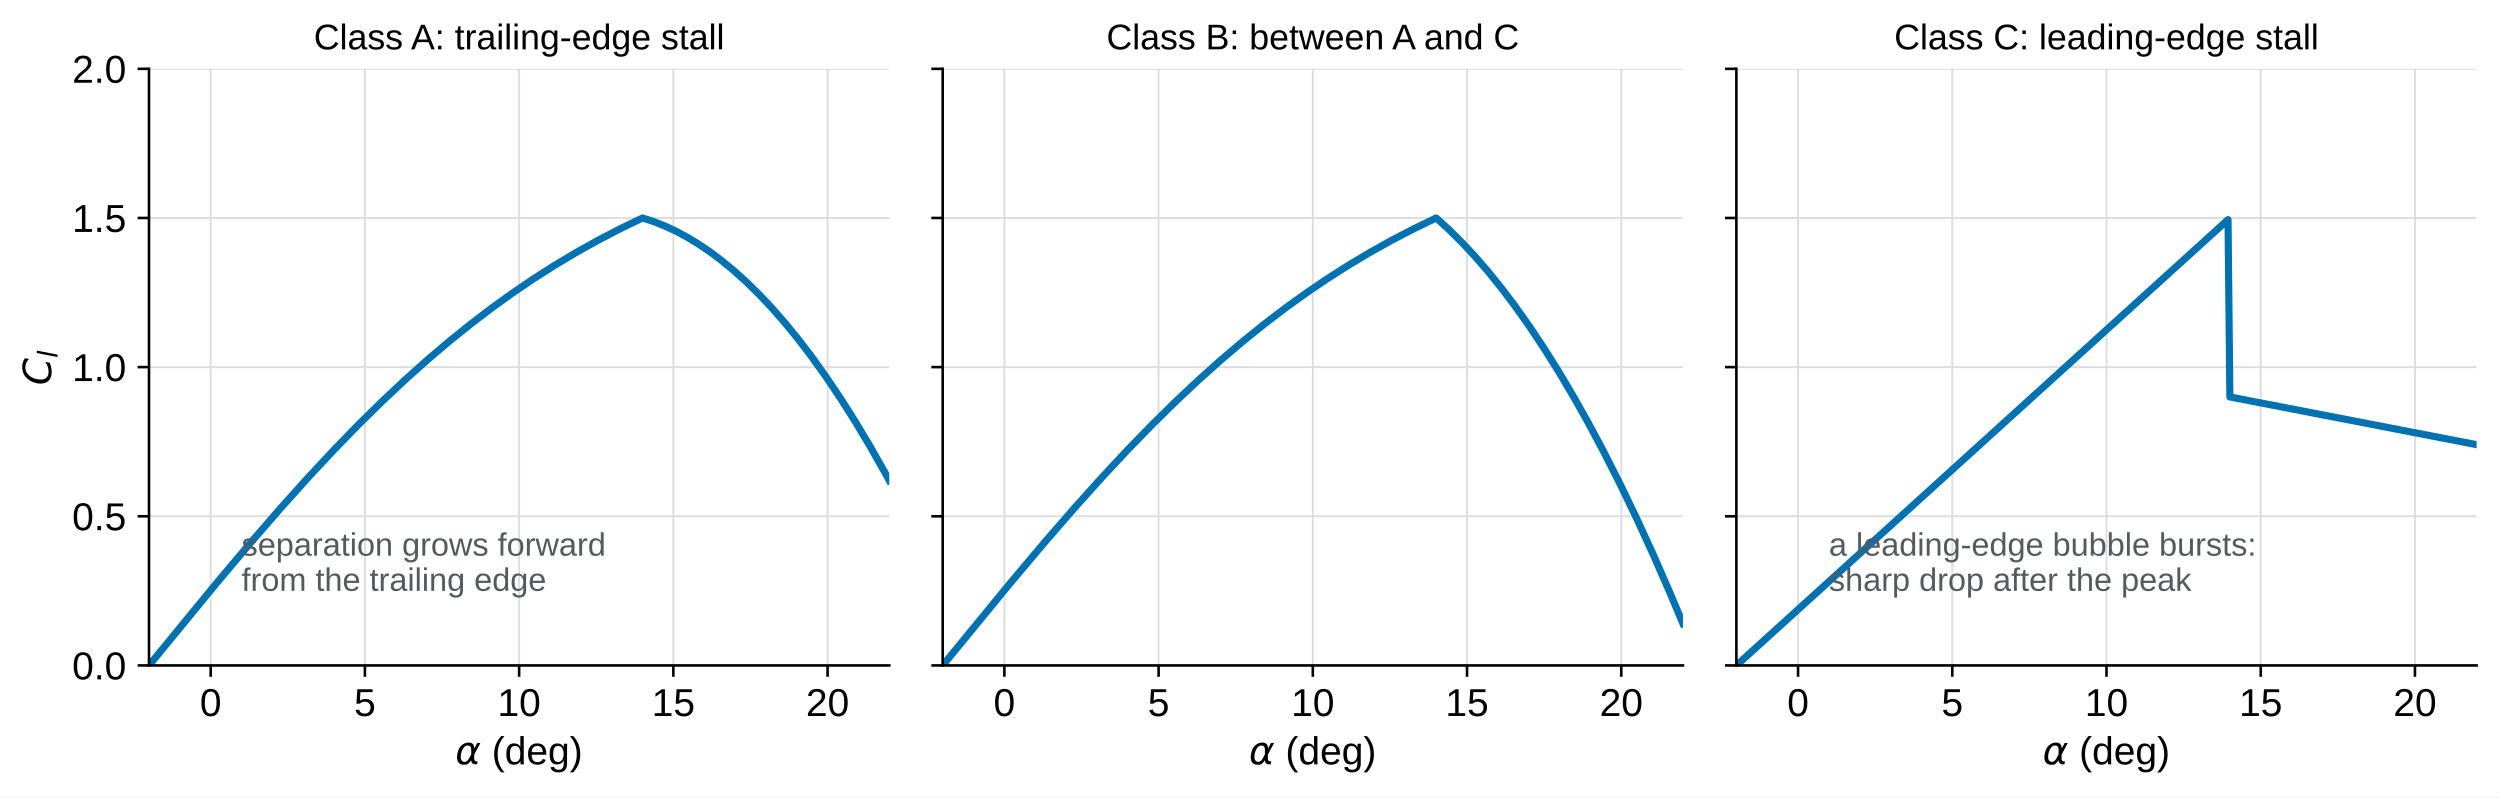
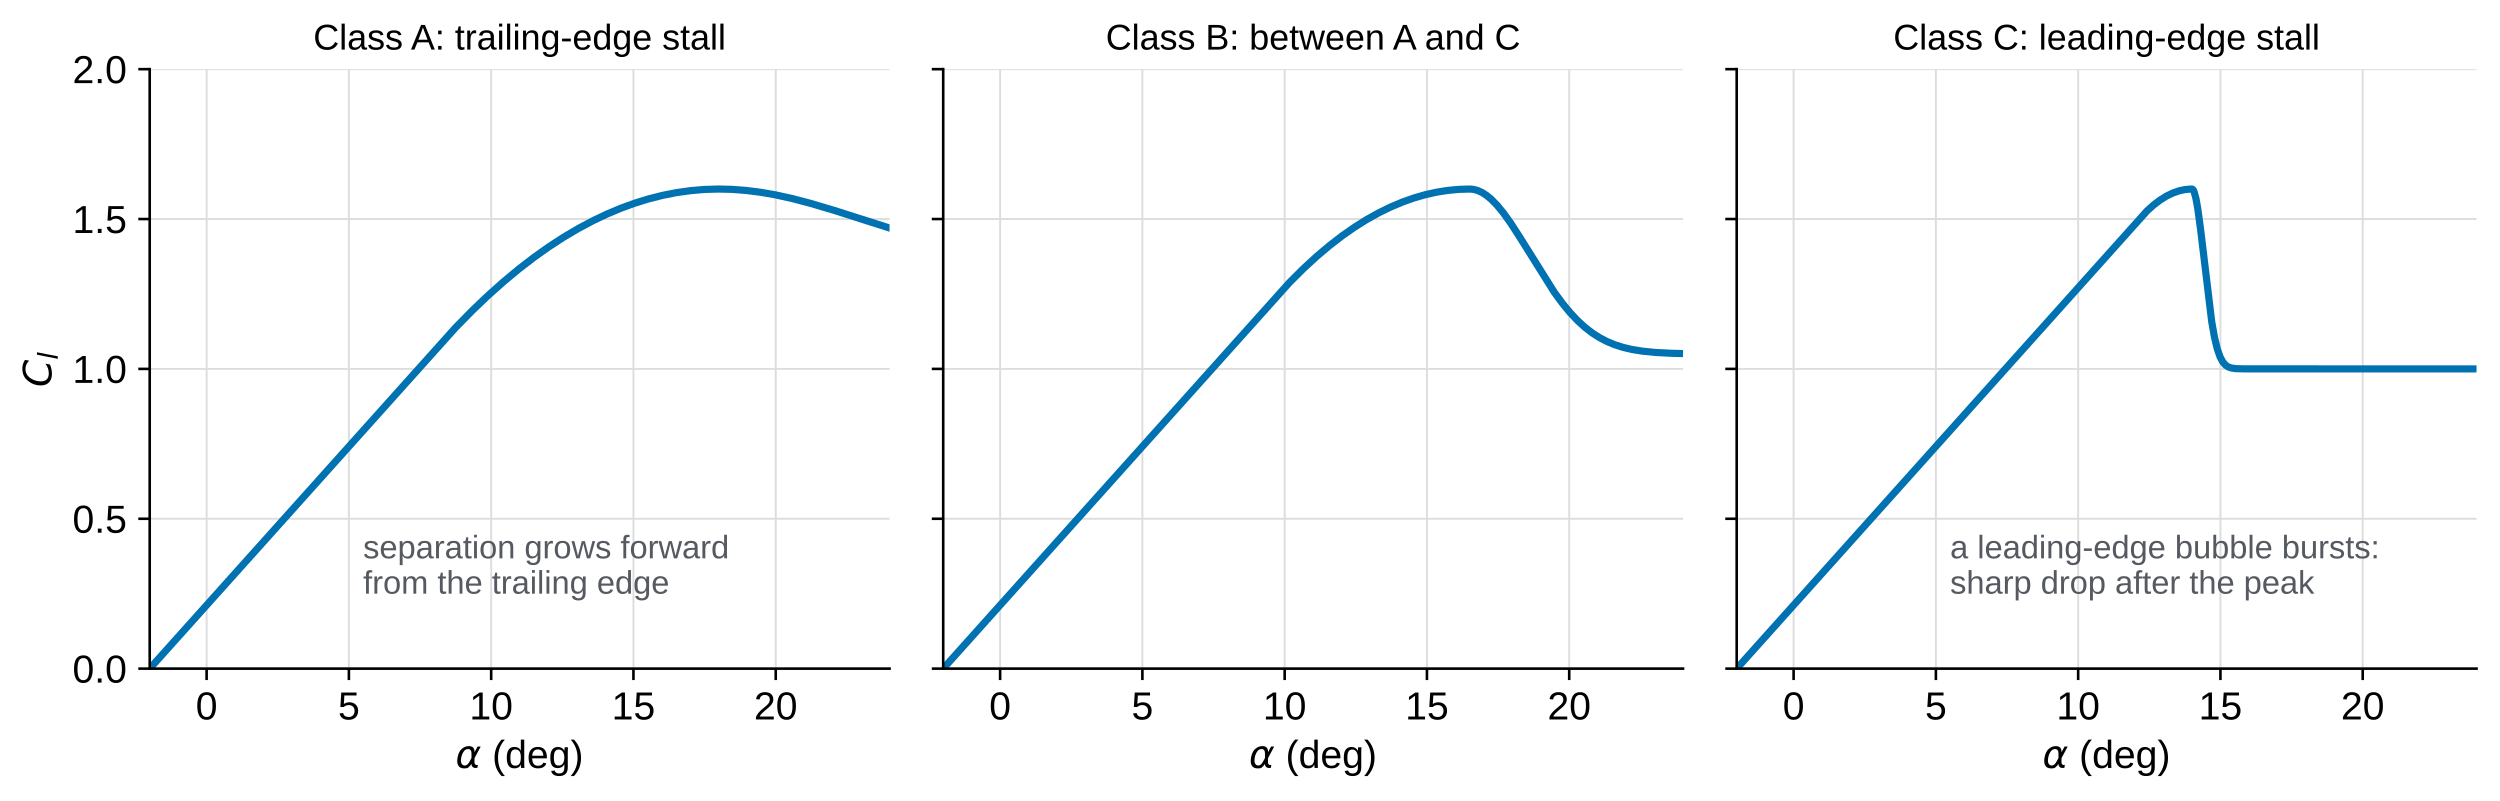
- <svg xmlns="http://www.w3.org/2000/svg" xmlns:xlink="http://www.w3.org/1999/xlink" width="770.49pt" height="245.662pt" viewBox="0 0 770.49 245.662" version="1.1">
+ <svg xmlns="http://www.w3.org/2000/svg" xmlns:xlink="http://www.w3.org/1999/xlink" width="766.824pt" height="245.662pt" viewBox="0 0 766.824 245.662" version="1.1">
  <defs>
    <style type="text/css">*{stroke-linejoin: round; stroke-linecap: butt}</style>
  </defs>
  <g id="figure_1">
    <g id="patch_1">
-       <path d="M 0 245.662  L 770.49 245.662  L 770.49 0  L 0 0  z " style="fill: #ffffff" />
+       <path d="M 0 245.662  L 766.824 245.662  L 766.824 0  L 0 0  z " style="fill: #ffffff" />
    </g>
    <g id="axes_1">
      <g id="patch_2">
-         <path d="M 45.92 205.088  L 274.07 205.088  L 274.07 21.208  L 45.92 21.208  z " style="fill: #ffffff" />
+         <path d="M 45.92 205.088  L 272.848 205.088  L 272.848 21.208  L 45.92 21.208  z " style="fill: #ffffff" />
      </g>
      <g id="matplotlib.axis_1">
        <g id="xtick_1">
          <g id="line2d_1">
-             <path d="M 64.933 205.088  L 64.933 21.208  " clip-path="url(#p404b3e44e8)" style="fill: none; stroke: #dddddd; stroke-width: 0.6; stroke-linecap: square" />
+             <path d="M 63.376 205.088  L 63.376 21.208  " clip-path="url(#pc394b06956)" style="fill: none; stroke: #dddddd; stroke-width: 0.6; stroke-linecap: square" />
          </g>
          <g id="line2d_2">
            <defs>
-               <path id="m8077ea594a" d="M 0 0  L 0 3.5  " style="stroke: #000000; stroke-width: 0.8" />
+               <path id="m1450e12bba" d="M 0 0  L 0 3.5  " style="stroke: #000000; stroke-width: 0.8" />
            </defs>
            <g>
-               <use xlink:href="#m8077ea594a" x="64.933" y="205.088" style="stroke: #000000; stroke-width: 0.8" />
+               <use xlink:href="#m1450e12bba" x="63.376" y="205.088" style="stroke: #000000; stroke-width: 0.8" />
            </g>
          </g>
          <g id="text_1">
-             <text style="font-size: 12px; font-family: 'Arial', 'Helvetica', 'DejaVu Sans', sans-serif; text-anchor: middle" x="64.933" y="220.677" transform="rotate(-0 64.9325 220.677)">0</text>
+             <text style="font-size: 12px; font-family: 'Arial', 'Helvetica', 'DejaVu Sans', sans-serif; text-anchor: middle" x="63.376" y="220.677" transform="rotate(-0 63.37599 220.677)">0</text>
          </g>
        </g>
        <g id="xtick_2">
          <g id="line2d_3">
-             <path d="M 112.464 205.088  L 112.464 21.208  " clip-path="url(#p404b3e44e8)" style="fill: none; stroke: #dddddd; stroke-width: 0.6; stroke-linecap: square" />
+             <path d="M 107.016 205.088  L 107.016 21.208  " clip-path="url(#pc394b06956)" style="fill: none; stroke: #dddddd; stroke-width: 0.6; stroke-linecap: square" />
          </g>
          <g id="line2d_4">
            <g>
-               <use xlink:href="#m8077ea594a" x="112.464" y="205.088" style="stroke: #000000; stroke-width: 0.8" />
+               <use xlink:href="#m1450e12bba" x="107.016" y="205.088" style="stroke: #000000; stroke-width: 0.8" />
            </g>
          </g>
          <g id="text_2">
-             <text style="font-size: 12px; font-family: 'Arial', 'Helvetica', 'DejaVu Sans', sans-serif; text-anchor: middle" x="112.464" y="220.677" transform="rotate(-0 112.4638 220.677)">5</text>
+             <text style="font-size: 12px; font-family: 'Arial', 'Helvetica', 'DejaVu Sans', sans-serif; text-anchor: middle" x="107.016" y="220.677" transform="rotate(-0 107.016 220.677)">5</text>
          </g>
        </g>
        <g id="xtick_3">
          <g id="line2d_5">
-             <path d="M 159.995 205.088  L 159.995 21.208  " clip-path="url(#p404b3e44e8)" style="fill: none; stroke: #dddddd; stroke-width: 0.6; stroke-linecap: square" />
+             <path d="M 150.656 205.088  L 150.656 21.208  " clip-path="url(#pc394b06956)" style="fill: none; stroke: #dddddd; stroke-width: 0.6; stroke-linecap: square" />
          </g>
          <g id="line2d_6">
            <g>
-               <use xlink:href="#m8077ea594a" x="159.995" y="205.088" style="stroke: #000000; stroke-width: 0.8" />
+               <use xlink:href="#m1450e12bba" x="150.656" y="205.088" style="stroke: #000000; stroke-width: 0.8" />
            </g>
          </g>
          <g id="text_3">
-             <text style="font-size: 12px; font-family: 'Arial', 'Helvetica', 'DejaVu Sans', sans-serif; text-anchor: middle" x="159.995" y="220.677" transform="rotate(-0 159.995 220.677)">10</text>
+             <text style="font-size: 12px; font-family: 'Arial', 'Helvetica', 'DejaVu Sans', sans-serif; text-anchor: middle" x="150.656" y="220.677" transform="rotate(-0 150.6559 220.677)">10</text>
          </g>
        </g>
        <g id="xtick_4">
          <g id="line2d_7">
-             <path d="M 207.526 205.088  L 207.526 21.208  " clip-path="url(#p404b3e44e8)" style="fill: none; stroke: #dddddd; stroke-width: 0.6; stroke-linecap: square" />
+             <path d="M 194.296 205.088  L 194.296 21.208  " clip-path="url(#pc394b06956)" style="fill: none; stroke: #dddddd; stroke-width: 0.6; stroke-linecap: square" />
          </g>
          <g id="line2d_8">
            <g>
-               <use xlink:href="#m8077ea594a" x="207.526" y="205.088" style="stroke: #000000; stroke-width: 0.8" />
+               <use xlink:href="#m1450e12bba" x="194.296" y="205.088" style="stroke: #000000; stroke-width: 0.8" />
            </g>
          </g>
          <g id="text_4">
-             <text style="font-size: 12px; font-family: 'Arial', 'Helvetica', 'DejaVu Sans', sans-serif; text-anchor: middle" x="207.526" y="220.677" transform="rotate(-0 207.5263 220.677)">15</text>
+             <text style="font-size: 12px; font-family: 'Arial', 'Helvetica', 'DejaVu Sans', sans-serif; text-anchor: middle" x="194.296" y="220.677" transform="rotate(-0 194.2959 220.677)">15</text>
          </g>
        </g>
        <g id="xtick_5">
          <g id="line2d_9">
-             <path d="M 255.058 205.088  L 255.058 21.208  " clip-path="url(#p404b3e44e8)" style="fill: none; stroke: #dddddd; stroke-width: 0.6; stroke-linecap: square" />
+             <path d="M 237.936 205.088  L 237.936 21.208  " clip-path="url(#pc394b06956)" style="fill: none; stroke: #dddddd; stroke-width: 0.6; stroke-linecap: square" />
          </g>
          <g id="line2d_10">
            <g>
-               <use xlink:href="#m8077ea594a" x="255.058" y="205.088" style="stroke: #000000; stroke-width: 0.8" />
+               <use xlink:href="#m1450e12bba" x="237.936" y="205.088" style="stroke: #000000; stroke-width: 0.8" />
            </g>
          </g>
          <g id="text_5">
-             <text style="font-size: 12px; font-family: 'Arial', 'Helvetica', 'DejaVu Sans', sans-serif; text-anchor: middle" x="255.058" y="220.677" transform="rotate(-0 255.0575 220.677)">20</text>
+             <text style="font-size: 12px; font-family: 'Arial', 'Helvetica', 'DejaVu Sans', sans-serif; text-anchor: middle" x="237.936" y="220.677" transform="rotate(-0 237.9359 220.677)">20</text>
          </g>
        </g>
        <g id="text_6">
-           <g transform="translate(140.315 235.822)">
+           <g transform="translate(139.7039 235.822)">
            <text>
              <tspan x="0" y="-0.266" style="font-style: oblique; font-size: 12px; font-family: 'DejaVu Sans'">α</tspan>
              <tspan x="7.91" y="-0.266" style="font-size: 12px; font-family: 'Arial'"> </tspan>
              <tspan x="11.244" y="-0.266" style="font-size: 12px; font-family: 'Arial'">(</tspan>
              <tspan x="15.24" y="-0.266" style="font-size: 12px; font-family: 'Arial'">d</tspan>
              <tspan x="21.914" y="-0.266" style="font-size: 12px; font-family: 'Arial'">e</tspan>
              <tspan x="28.588" y="-0.266" style="font-size: 12px; font-family: 'Arial'">g</tspan>
              <tspan x="35.262" y="-0.266" style="font-size: 12px; font-family: 'Arial'">)</tspan>
            </text>
          </g>
        </g>
      </g>
      <g id="matplotlib.axis_2">
        <g id="ytick_1">
          <g id="line2d_11">
-             <path d="M 45.92 205.088  L 274.07 205.088  " clip-path="url(#p404b3e44e8)" style="fill: none; stroke: #dddddd; stroke-width: 0.6; stroke-linecap: square" />
+             <path d="M 45.92 205.088  L 272.848 205.088  " clip-path="url(#pc394b06956)" style="fill: none; stroke: #dddddd; stroke-width: 0.6; stroke-linecap: square" />
          </g>
          <g id="line2d_12">
            <defs>
-               <path id="m638748f6ca" d="M 0 0  L -3.5 0  " style="stroke: #000000; stroke-width: 0.8" />
+               <path id="m238a0f662d" d="M 0 0  L -3.5 0  " style="stroke: #000000; stroke-width: 0.8" />
            </defs>
            <g>
-               <use xlink:href="#m638748f6ca" x="45.92" y="205.088" style="stroke: #000000; stroke-width: 0.8" />
+               <use xlink:href="#m238a0f662d" x="45.92" y="205.088" style="stroke: #000000; stroke-width: 0.8" />
            </g>
          </g>
          <g id="text_7">
            <text style="font-size: 12px; font-family: 'Arial', 'Helvetica', 'DejaVu Sans', sans-serif; text-anchor: end" x="38.92" y="209.382" transform="rotate(-0 38.92 209.3823)">0.0</text>
          </g>
        </g>
        <g id="ytick_2">
          <g id="line2d_13">
-             <path d="M 45.92 159.118  L 274.07 159.118  " clip-path="url(#p404b3e44e8)" style="fill: none; stroke: #dddddd; stroke-width: 0.6; stroke-linecap: square" />
+             <path d="M 45.92 159.118  L 272.848 159.118  " clip-path="url(#pc394b06956)" style="fill: none; stroke: #dddddd; stroke-width: 0.6; stroke-linecap: square" />
          </g>
          <g id="line2d_14">
            <g>
-               <use xlink:href="#m638748f6ca" x="45.92" y="159.118" style="stroke: #000000; stroke-width: 0.8" />
+               <use xlink:href="#m238a0f662d" x="45.92" y="159.118" style="stroke: #000000; stroke-width: 0.8" />
            </g>
          </g>
          <g id="text_8">
            <text style="font-size: 12px; font-family: 'Arial', 'Helvetica', 'DejaVu Sans', sans-serif; text-anchor: end" x="38.92" y="163.412" transform="rotate(-0 38.92 163.4123)">0.5</text>
          </g>
        </g>
        <g id="ytick_3">
          <g id="line2d_15">
-             <path d="M 45.92 113.148  L 274.07 113.148  " clip-path="url(#p404b3e44e8)" style="fill: none; stroke: #dddddd; stroke-width: 0.6; stroke-linecap: square" />
+             <path d="M 45.92 113.148  L 272.848 113.148  " clip-path="url(#pc394b06956)" style="fill: none; stroke: #dddddd; stroke-width: 0.6; stroke-linecap: square" />
          </g>
          <g id="line2d_16">
            <g>
-               <use xlink:href="#m638748f6ca" x="45.92" y="113.148" style="stroke: #000000; stroke-width: 0.8" />
+               <use xlink:href="#m238a0f662d" x="45.92" y="113.148" style="stroke: #000000; stroke-width: 0.8" />
            </g>
          </g>
          <g id="text_9">
            <text style="font-size: 12px; font-family: 'Arial', 'Helvetica', 'DejaVu Sans', sans-serif; text-anchor: end" x="38.92" y="117.442" transform="rotate(-0 38.92 117.4423)">1.0</text>
          </g>
        </g>
        <g id="ytick_4">
          <g id="line2d_17">
-             <path d="M 45.92 67.178  L 274.07 67.178  " clip-path="url(#p404b3e44e8)" style="fill: none; stroke: #dddddd; stroke-width: 0.6; stroke-linecap: square" />
+             <path d="M 45.92 67.178  L 272.848 67.178  " clip-path="url(#pc394b06956)" style="fill: none; stroke: #dddddd; stroke-width: 0.6; stroke-linecap: square" />
          </g>
          <g id="line2d_18">
            <g>
-               <use xlink:href="#m638748f6ca" x="45.92" y="67.178" style="stroke: #000000; stroke-width: 0.8" />
+               <use xlink:href="#m238a0f662d" x="45.92" y="67.178" style="stroke: #000000; stroke-width: 0.8" />
            </g>
          </g>
          <g id="text_10">
            <text style="font-size: 12px; font-family: 'Arial', 'Helvetica', 'DejaVu Sans', sans-serif; text-anchor: end" x="38.92" y="71.472" transform="rotate(-0 38.92 71.47234)">1.5</text>
          </g>
        </g>
        <g id="ytick_5">
          <g id="line2d_19">
-             <path d="M 45.92 21.208  L 274.07 21.208  " clip-path="url(#p404b3e44e8)" style="fill: none; stroke: #dddddd; stroke-width: 0.6; stroke-linecap: square" />
+             <path d="M 45.92 21.208  L 272.848 21.208  " clip-path="url(#pc394b06956)" style="fill: none; stroke: #dddddd; stroke-width: 0.6; stroke-linecap: square" />
          </g>
          <g id="line2d_20">
            <g>
-               <use xlink:href="#m638748f6ca" x="45.92" y="21.208" style="stroke: #000000; stroke-width: 0.8" />
+               <use xlink:href="#m238a0f662d" x="45.92" y="21.208" style="stroke: #000000; stroke-width: 0.8" />
            </g>
          </g>
          <g id="text_11">
            <text style="font-size: 12px; font-family: 'Arial', 'Helvetica', 'DejaVu Sans', sans-serif; text-anchor: end" x="38.92" y="25.502" transform="rotate(-0 38.92 25.50234)">2.0</text>
          </g>
        </g>
        <g id="text_12">
          <g transform="translate(15.855 118.7277) rotate(-90)">
            <text>
              <tspan x="0" y="-0.094" style="font-style: oblique; font-size: 12px; font-family: 'DejaVu Sans'">C</tspan>
              <tspan x="8.379" y="1.875" style="font-style: oblique; font-size: 8.4px; font-family: 'DejaVu Sans'">l</tspan>
            </text>
          </g>
        </g>
      </g>
      <g id="line2d_21">
-         <path d="M 45.92 205.088  L 66.505 180.003  L 77.369 167.112  L 86.518 156.576  L 95.095 147.031  L 103.1 138.459  L 110.534 130.819  L 117.967 123.51  L 124.829 117.07  L 131.691 110.934  L 138.552 105.108  L 145.414 99.594  L 151.704 94.812  L 157.994 90.288  L 164.284 86.019  L 170.573 81.999  L 177.435 77.888  L 184.297 74.056  L 191.158 70.489  L 198.02 67.178  L 201.451 68.293  L 204.882 69.648  L 208.312 71.242  L 211.743 73.075  L 215.174 75.149  L 218.605 77.461  L 222.036 80.014  L 226.038 83.294  L 230.041 86.9  L 234.044 90.832  L 238.046 95.091  L 242.049 99.675  L 246.052 104.585  L 250.054 109.822  L 254.629 116.205  L 259.203 123.014  L 263.778 130.249  L 268.352 137.91  L 272.926 145.997  L 274.07 148.085  L 274.07 148.085  " clip-path="url(#p404b3e44e8)" style="fill: none; stroke: #0072b2; stroke-width: 2.2; stroke-linecap: square" />
+         <path d="M 45.92 205.088  L 139.645 100.585  L 144.757 95.367  L 149.585 90.752  L 154.414 86.44  L 159.242 82.433  L 163.786 78.939  L 168.33 75.714  L 172.875 72.759  L 177.419 70.073  L 181.963 67.656  L 186.223 65.635  L 190.484 63.85  L 194.744 62.302  L 199.004 60.991  L 203.264 59.916  L 207.524 59.078  L 211.785 58.477  L 216.045 58.112  L 220.305 57.984  L 224.565 58.086  L 228.826 58.409  L 233.37 58.984  L 237.914 59.781  L 243.026 60.91  L 248.707 62.402  L 255.807 64.516  L 272.848 69.944  L 272.848 69.944  " clip-path="url(#pc394b06956)" style="fill: none; stroke: #0072b2; stroke-width: 2.2; stroke-linecap: square" />
      </g>
      <g id="patch_3">
        <path d="M 45.92 205.088  L 45.92 21.208  " style="fill: none; stroke: #000000; stroke-width: 0.8; stroke-linejoin: miter; stroke-linecap: square" />
      </g>
      <g id="patch_4">
-         <path d="M 45.92 205.088  L 274.07 205.088  " style="fill: none; stroke: #000000; stroke-width: 0.8; stroke-linejoin: miter; stroke-linecap: square" />
+         <path d="M 45.92 205.088  L 272.848 205.088  " style="fill: none; stroke: #000000; stroke-width: 0.8; stroke-linejoin: miter; stroke-linecap: square" />
      </g>
      <g id="text_13">
-         <text style="font-size: 10px; font-family: 'Arial', 'Helvetica', 'DejaVu Sans', sans-serif; fill: #555960" transform="translate(74.43875 171.2623)">separation grows forward</text>
-         <text style="font-size: 10px; font-family: 'Arial', 'Helvetica', 'DejaVu Sans', sans-serif; fill: #555960" transform="translate(74.43875 182.1027)">from the trailing edge</text>
+         <text style="font-size: 10px; font-family: 'Arial', 'Helvetica', 'DejaVu Sans', sans-serif; fill: #555960" transform="translate(111.38 171.2623)">separation grows forward</text>
+         <text style="font-size: 10px; font-family: 'Arial', 'Helvetica', 'DejaVu Sans', sans-serif; fill: #555960" transform="translate(111.38 182.1027)">from the trailing edge</text>
      </g>
      <g id="text_14">
-         <text style="font-size: 11px; font-family: 'Arial', 'Helvetica', 'DejaVu Sans', sans-serif; text-anchor: middle" x="159.995" y="15.208" transform="rotate(-0 159.995 15.20766)">Class A: trailing-edge stall</text>
+         <text style="font-size: 11px; font-family: 'Arial', 'Helvetica', 'DejaVu Sans', sans-serif; text-anchor: middle" x="159.384" y="15.208" transform="rotate(-0 159.3839 15.20766)">Class A: trailing-edge stall</text>
      </g>
    </g>
    <g id="axes_2">
      <g id="patch_5">
-         <path d="M 290.53 205.088  L 518.68 205.088  L 518.68 21.208  L 290.53 21.208  z " style="fill: #ffffff" />
+         <path d="M 289.308 205.088  L 516.236 205.088  L 516.236 21.208  L 289.308 21.208  z " style="fill: #ffffff" />
      </g>
      <g id="matplotlib.axis_3">
        <g id="xtick_6">
          <g id="line2d_22">
-             <path d="M 309.543 205.088  L 309.543 21.208  " clip-path="url(#p2b13c09d41)" style="fill: none; stroke: #dddddd; stroke-width: 0.6; stroke-linecap: square" />
+             <path d="M 306.764 205.088  L 306.764 21.208  " clip-path="url(#p5333edc8f8)" style="fill: none; stroke: #dddddd; stroke-width: 0.6; stroke-linecap: square" />
          </g>
          <g id="line2d_23">
            <g>
-               <use xlink:href="#m8077ea594a" x="309.543" y="205.088" style="stroke: #000000; stroke-width: 0.8" />
+               <use xlink:href="#m1450e12bba" x="306.764" y="205.088" style="stroke: #000000; stroke-width: 0.8" />
            </g>
          </g>
          <g id="text_15">
-             <text style="font-size: 12px; font-family: 'Arial', 'Helvetica', 'DejaVu Sans', sans-serif; text-anchor: middle" x="309.543" y="220.677" transform="rotate(-0 309.5425 220.677)">0</text>
+             <text style="font-size: 12px; font-family: 'Arial', 'Helvetica', 'DejaVu Sans', sans-serif; text-anchor: middle" x="306.764" y="220.677" transform="rotate(-0 306.7639 220.677)">0</text>
          </g>
        </g>
        <g id="xtick_7">
          <g id="line2d_24">
-             <path d="M 357.074 205.088  L 357.074 21.208  " clip-path="url(#p2b13c09d41)" style="fill: none; stroke: #dddddd; stroke-width: 0.6; stroke-linecap: square" />
+             <path d="M 350.404 205.088  L 350.404 21.208  " clip-path="url(#p5333edc8f8)" style="fill: none; stroke: #dddddd; stroke-width: 0.6; stroke-linecap: square" />
          </g>
          <g id="line2d_25">
            <g>
-               <use xlink:href="#m8077ea594a" x="357.074" y="205.088" style="stroke: #000000; stroke-width: 0.8" />
+               <use xlink:href="#m1450e12bba" x="350.404" y="205.088" style="stroke: #000000; stroke-width: 0.8" />
            </g>
          </g>
          <g id="text_16">
-             <text style="font-size: 12px; font-family: 'Arial', 'Helvetica', 'DejaVu Sans', sans-serif; text-anchor: middle" x="357.074" y="220.677" transform="rotate(-0 357.0738 220.677)">5</text>
+             <text style="font-size: 12px; font-family: 'Arial', 'Helvetica', 'DejaVu Sans', sans-serif; text-anchor: middle" x="350.404" y="220.677" transform="rotate(-0 350.4038 220.677)">5</text>
          </g>
        </g>
        <g id="xtick_8">
          <g id="line2d_26">
-             <path d="M 404.605 205.088  L 404.605 21.208  " clip-path="url(#p2b13c09d41)" style="fill: none; stroke: #dddddd; stroke-width: 0.6; stroke-linecap: square" />
+             <path d="M 394.044 205.088  L 394.044 21.208  " clip-path="url(#p5333edc8f8)" style="fill: none; stroke: #dddddd; stroke-width: 0.6; stroke-linecap: square" />
          </g>
          <g id="line2d_27">
            <g>
-               <use xlink:href="#m8077ea594a" x="404.605" y="205.088" style="stroke: #000000; stroke-width: 0.8" />
+               <use xlink:href="#m1450e12bba" x="394.044" y="205.088" style="stroke: #000000; stroke-width: 0.8" />
            </g>
          </g>
          <g id="text_17">
-             <text style="font-size: 12px; font-family: 'Arial', 'Helvetica', 'DejaVu Sans', sans-serif; text-anchor: middle" x="404.605" y="220.677" transform="rotate(-0 404.605 220.677)">10</text>
+             <text style="font-size: 12px; font-family: 'Arial', 'Helvetica', 'DejaVu Sans', sans-serif; text-anchor: middle" x="394.044" y="220.677" transform="rotate(-0 394.0438 220.677)">10</text>
          </g>
        </g>
        <g id="xtick_9">
          <g id="line2d_28">
-             <path d="M 452.136 205.088  L 452.136 21.208  " clip-path="url(#p2b13c09d41)" style="fill: none; stroke: #dddddd; stroke-width: 0.6; stroke-linecap: square" />
+             <path d="M 437.684 205.088  L 437.684 21.208  " clip-path="url(#p5333edc8f8)" style="fill: none; stroke: #dddddd; stroke-width: 0.6; stroke-linecap: square" />
          </g>
          <g id="line2d_29">
            <g>
-               <use xlink:href="#m8077ea594a" x="452.136" y="205.088" style="stroke: #000000; stroke-width: 0.8" />
+               <use xlink:href="#m1450e12bba" x="437.684" y="205.088" style="stroke: #000000; stroke-width: 0.8" />
            </g>
          </g>
          <g id="text_18">
-             <text style="font-size: 12px; font-family: 'Arial', 'Helvetica', 'DejaVu Sans', sans-serif; text-anchor: middle" x="452.136" y="220.677" transform="rotate(-0 452.1363 220.677)">15</text>
+             <text style="font-size: 12px; font-family: 'Arial', 'Helvetica', 'DejaVu Sans', sans-serif; text-anchor: middle" x="437.684" y="220.677" transform="rotate(-0 437.6838 220.677)">15</text>
          </g>
        </g>
        <g id="xtick_10">
          <g id="line2d_30">
-             <path d="M 499.668 205.088  L 499.668 21.208  " clip-path="url(#p2b13c09d41)" style="fill: none; stroke: #dddddd; stroke-width: 0.6; stroke-linecap: square" />
+             <path d="M 481.324 205.088  L 481.324 21.208  " clip-path="url(#p5333edc8f8)" style="fill: none; stroke: #dddddd; stroke-width: 0.6; stroke-linecap: square" />
          </g>
          <g id="line2d_31">
            <g>
-               <use xlink:href="#m8077ea594a" x="499.668" y="205.088" style="stroke: #000000; stroke-width: 0.8" />
+               <use xlink:href="#m1450e12bba" x="481.324" y="205.088" style="stroke: #000000; stroke-width: 0.8" />
            </g>
          </g>
          <g id="text_19">
-             <text style="font-size: 12px; font-family: 'Arial', 'Helvetica', 'DejaVu Sans', sans-serif; text-anchor: middle" x="499.668" y="220.677" transform="rotate(-0 499.6675 220.677)">20</text>
+             <text style="font-size: 12px; font-family: 'Arial', 'Helvetica', 'DejaVu Sans', sans-serif; text-anchor: middle" x="481.324" y="220.677" transform="rotate(-0 481.3238 220.677)">20</text>
          </g>
        </g>
        <g id="text_20">
-           <g transform="translate(384.925 235.822)">
+           <g transform="translate(383.0918 235.822)">
            <text>
              <tspan x="0" y="-0.266" style="font-style: oblique; font-size: 12px; font-family: 'DejaVu Sans'">α</tspan>
              <tspan x="7.91" y="-0.266" style="font-size: 12px; font-family: 'Arial'"> </tspan>
              <tspan x="11.244" y="-0.266" style="font-size: 12px; font-family: 'Arial'">(</tspan>
              <tspan x="15.24" y="-0.266" style="font-size: 12px; font-family: 'Arial'">d</tspan>
              <tspan x="21.914" y="-0.266" style="font-size: 12px; font-family: 'Arial'">e</tspan>
              <tspan x="28.588" y="-0.266" style="font-size: 12px; font-family: 'Arial'">g</tspan>
              <tspan x="35.262" y="-0.266" style="font-size: 12px; font-family: 'Arial'">)</tspan>
            </text>
          </g>
        </g>
      </g>
      <g id="matplotlib.axis_4">
        <g id="ytick_6">
          <g id="line2d_32">
-             <path d="M 290.53 205.088  L 518.68 205.088  " clip-path="url(#p2b13c09d41)" style="fill: none; stroke: #dddddd; stroke-width: 0.6; stroke-linecap: square" />
+             <path d="M 289.308 205.088  L 516.236 205.088  " clip-path="url(#p5333edc8f8)" style="fill: none; stroke: #dddddd; stroke-width: 0.6; stroke-linecap: square" />
          </g>
          <g id="line2d_33">
            <g>
-               <use xlink:href="#m638748f6ca" x="290.53" y="205.088" style="stroke: #000000; stroke-width: 0.8" />
+               <use xlink:href="#m238a0f662d" x="289.308" y="205.088" style="stroke: #000000; stroke-width: 0.8" />
            </g>
          </g>
        </g>
        <g id="ytick_7">
          <g id="line2d_34">
-             <path d="M 290.53 159.118  L 518.68 159.118  " clip-path="url(#p2b13c09d41)" style="fill: none; stroke: #dddddd; stroke-width: 0.6; stroke-linecap: square" />
+             <path d="M 289.308 159.118  L 516.236 159.118  " clip-path="url(#p5333edc8f8)" style="fill: none; stroke: #dddddd; stroke-width: 0.6; stroke-linecap: square" />
          </g>
          <g id="line2d_35">
            <g>
-               <use xlink:href="#m638748f6ca" x="290.53" y="159.118" style="stroke: #000000; stroke-width: 0.8" />
+               <use xlink:href="#m238a0f662d" x="289.308" y="159.118" style="stroke: #000000; stroke-width: 0.8" />
            </g>
          </g>
        </g>
        <g id="ytick_8">
          <g id="line2d_36">
-             <path d="M 290.53 113.148  L 518.68 113.148  " clip-path="url(#p2b13c09d41)" style="fill: none; stroke: #dddddd; stroke-width: 0.6; stroke-linecap: square" />
+             <path d="M 289.308 113.148  L 516.236 113.148  " clip-path="url(#p5333edc8f8)" style="fill: none; stroke: #dddddd; stroke-width: 0.6; stroke-linecap: square" />
          </g>
          <g id="line2d_37">
            <g>
-               <use xlink:href="#m638748f6ca" x="290.53" y="113.148" style="stroke: #000000; stroke-width: 0.8" />
+               <use xlink:href="#m238a0f662d" x="289.308" y="113.148" style="stroke: #000000; stroke-width: 0.8" />
            </g>
          </g>
        </g>
        <g id="ytick_9">
          <g id="line2d_38">
-             <path d="M 290.53 67.178  L 518.68 67.178  " clip-path="url(#p2b13c09d41)" style="fill: none; stroke: #dddddd; stroke-width: 0.6; stroke-linecap: square" />
+             <path d="M 289.308 67.178  L 516.236 67.178  " clip-path="url(#p5333edc8f8)" style="fill: none; stroke: #dddddd; stroke-width: 0.6; stroke-linecap: square" />
          </g>
          <g id="line2d_39">
            <g>
-               <use xlink:href="#m638748f6ca" x="290.53" y="67.178" style="stroke: #000000; stroke-width: 0.8" />
+               <use xlink:href="#m238a0f662d" x="289.308" y="67.178" style="stroke: #000000; stroke-width: 0.8" />
            </g>
          </g>
        </g>
        <g id="ytick_10">
          <g id="line2d_40">
-             <path d="M 290.53 21.208  L 518.68 21.208  " clip-path="url(#p2b13c09d41)" style="fill: none; stroke: #dddddd; stroke-width: 0.6; stroke-linecap: square" />
+             <path d="M 289.308 21.208  L 516.236 21.208  " clip-path="url(#p5333edc8f8)" style="fill: none; stroke: #dddddd; stroke-width: 0.6; stroke-linecap: square" />
          </g>
          <g id="line2d_41">
            <g>
-               <use xlink:href="#m638748f6ca" x="290.53" y="21.208" style="stroke: #000000; stroke-width: 0.8" />
+               <use xlink:href="#m238a0f662d" x="289.308" y="21.208" style="stroke: #000000; stroke-width: 0.8" />
            </g>
          </g>
        </g>
      </g>
      <g id="line2d_42">
-         <path d="M 290.53 205.088  L 311.115 180.003  L 321.979 167.112  L 331.128 156.576  L 339.705 147.031  L 347.71 138.459  L 355.144 130.819  L 362.577 123.51  L 369.439 117.07  L 376.301 110.934  L 383.162 105.108  L 390.024 99.594  L 396.314 94.812  L 402.604 90.288  L 408.894 86.019  L 415.183 81.999  L 422.045 77.888  L 428.907 74.056  L 435.768 70.489  L 442.63 67.178  L 446.633 70.825  L 450.635 74.798  L 454.638 79.097  L 458.641 83.722  L 462.643 88.673  L 466.646 93.95  L 471.22 100.38  L 475.795 107.236  L 480.369 114.517  L 484.944 122.225  L 489.518 130.358  L 494.092 138.917  L 499.239 149.055  L 504.385 159.731  L 509.531 170.947  L 514.677 182.701  L 518.68 192.216  L 518.68 192.216  " clip-path="url(#p2b13c09d41)" style="fill: none; stroke: #0072b2; stroke-width: 2.2; stroke-linecap: square" />
+         <path d="M 289.308 205.088  L 395.529 86.647  L 399.79 82.397  L 403.766 78.738  L 407.742 75.375  L 411.718 72.31  L 415.41 69.729  L 419.103 67.405  L 422.795 65.336  L 426.487 63.524  L 430.179 61.968  L 433.871 60.667  L 437.28 59.694  L 440.688 58.939  L 444.096 58.403  L 447.504 58.084  L 450.912 57.985  L 452.048 58.103  L 453.184 58.41  L 454.605 59.053  L 456.025 59.975  L 457.445 61.16  L 459.149 62.899  L 461.137 65.313  L 463.409 68.485  L 466.249 72.889  L 476.758 89.66  L 479.314 93.135  L 481.586 95.887  L 483.858 98.304  L 486.13 100.383  L 488.402 102.138  L 490.674 103.591  L 492.947 104.772  L 495.219 105.715  L 497.775 106.534  L 500.615 107.2  L 503.739 107.705  L 507.715 108.104  L 512.828 108.367  L 516.236 108.453  L 516.236 108.453  " clip-path="url(#p5333edc8f8)" style="fill: none; stroke: #0072b2; stroke-width: 2.2; stroke-linecap: square" />
      </g>
      <g id="patch_6">
-         <path d="M 290.53 205.088  L 290.53 21.208  " style="fill: none; stroke: #000000; stroke-width: 0.8; stroke-linejoin: miter; stroke-linecap: square" />
+         <path d="M 289.308 205.088  L 289.308 21.208  " style="fill: none; stroke: #000000; stroke-width: 0.8; stroke-linejoin: miter; stroke-linecap: square" />
      </g>
      <g id="patch_7">
-         <path d="M 290.53 205.088  L 518.68 205.088  " style="fill: none; stroke: #000000; stroke-width: 0.8; stroke-linejoin: miter; stroke-linecap: square" />
+         <path d="M 289.308 205.088  L 516.236 205.088  " style="fill: none; stroke: #000000; stroke-width: 0.8; stroke-linejoin: miter; stroke-linecap: square" />
      </g>
      <g id="text_21">
-         <text style="font-size: 11px; font-family: 'Arial', 'Helvetica', 'DejaVu Sans', sans-serif; text-anchor: middle" x="404.605" y="15.208" transform="rotate(-0 404.605 15.20766)">Class B: between A and C</text>
+         <text style="font-size: 11px; font-family: 'Arial', 'Helvetica', 'DejaVu Sans', sans-serif; text-anchor: middle" x="402.772" y="15.208" transform="rotate(-0 402.7718 15.20766)">Class B: between A and C</text>
      </g>
    </g>
    <g id="axes_3">
      <g id="patch_8">
-         <path d="M 535.14 205.088  L 763.29 205.088  L 763.29 21.208  L 535.14 21.208  z " style="fill: #ffffff" />
+         <path d="M 532.696 205.088  L 759.624 205.088  L 759.624 21.208  L 532.696 21.208  z " style="fill: #ffffff" />
      </g>
      <g id="matplotlib.axis_5">
        <g id="xtick_11">
          <g id="line2d_43">
-             <path d="M 554.153 205.088  L 554.153 21.208  " clip-path="url(#p89c873af57)" style="fill: none; stroke: #dddddd; stroke-width: 0.6; stroke-linecap: square" />
+             <path d="M 550.152 205.088  L 550.152 21.208  " clip-path="url(#p6a4bca72a2)" style="fill: none; stroke: #dddddd; stroke-width: 0.6; stroke-linecap: square" />
          </g>
          <g id="line2d_44">
            <g>
-               <use xlink:href="#m8077ea594a" x="554.153" y="205.088" style="stroke: #000000; stroke-width: 0.8" />
+               <use xlink:href="#m1450e12bba" x="550.152" y="205.088" style="stroke: #000000; stroke-width: 0.8" />
            </g>
          </g>
          <g id="text_22">
-             <text style="font-size: 12px; font-family: 'Arial', 'Helvetica', 'DejaVu Sans', sans-serif; text-anchor: middle" x="554.153" y="220.677" transform="rotate(-0 554.1525 220.677)">0</text>
+             <text style="font-size: 12px; font-family: 'Arial', 'Helvetica', 'DejaVu Sans', sans-serif; text-anchor: middle" x="550.152" y="220.677" transform="rotate(-0 550.1517 220.677)">0</text>
          </g>
        </g>
        <g id="xtick_12">
          <g id="line2d_45">
-             <path d="M 601.684 205.088  L 601.684 21.208  " clip-path="url(#p89c873af57)" style="fill: none; stroke: #dddddd; stroke-width: 0.6; stroke-linecap: square" />
+             <path d="M 593.792 205.088  L 593.792 21.208  " clip-path="url(#p6a4bca72a2)" style="fill: none; stroke: #dddddd; stroke-width: 0.6; stroke-linecap: square" />
          </g>
          <g id="line2d_46">
            <g>
-               <use xlink:href="#m8077ea594a" x="601.684" y="205.088" style="stroke: #000000; stroke-width: 0.8" />
+               <use xlink:href="#m1450e12bba" x="593.792" y="205.088" style="stroke: #000000; stroke-width: 0.8" />
            </g>
          </g>
          <g id="text_23">
-             <text style="font-size: 12px; font-family: 'Arial', 'Helvetica', 'DejaVu Sans', sans-serif; text-anchor: middle" x="601.684" y="220.677" transform="rotate(-0 601.6838 220.677)">5</text>
+             <text style="font-size: 12px; font-family: 'Arial', 'Helvetica', 'DejaVu Sans', sans-serif; text-anchor: middle" x="593.792" y="220.677" transform="rotate(-0 593.7917 220.677)">5</text>
          </g>
        </g>
        <g id="xtick_13">
          <g id="line2d_47">
-             <path d="M 649.215 205.088  L 649.215 21.208  " clip-path="url(#p89c873af57)" style="fill: none; stroke: #dddddd; stroke-width: 0.6; stroke-linecap: square" />
+             <path d="M 637.432 205.088  L 637.432 21.208  " clip-path="url(#p6a4bca72a2)" style="fill: none; stroke: #dddddd; stroke-width: 0.6; stroke-linecap: square" />
          </g>
          <g id="line2d_48">
            <g>
-               <use xlink:href="#m8077ea594a" x="649.215" y="205.088" style="stroke: #000000; stroke-width: 0.8" />
+               <use xlink:href="#m1450e12bba" x="637.432" y="205.088" style="stroke: #000000; stroke-width: 0.8" />
            </g>
          </g>
          <g id="text_24">
-             <text style="font-size: 12px; font-family: 'Arial', 'Helvetica', 'DejaVu Sans', sans-serif; text-anchor: middle" x="649.215" y="220.677" transform="rotate(-0 649.215 220.677)">10</text>
+             <text style="font-size: 12px; font-family: 'Arial', 'Helvetica', 'DejaVu Sans', sans-serif; text-anchor: middle" x="637.432" y="220.677" transform="rotate(-0 637.4317 220.677)">10</text>
          </g>
        </g>
        <g id="xtick_14">
          <g id="line2d_49">
-             <path d="M 696.746 205.088  L 696.746 21.208  " clip-path="url(#p89c873af57)" style="fill: none; stroke: #dddddd; stroke-width: 0.6; stroke-linecap: square" />
+             <path d="M 681.072 205.088  L 681.072 21.208  " clip-path="url(#p6a4bca72a2)" style="fill: none; stroke: #dddddd; stroke-width: 0.6; stroke-linecap: square" />
          </g>
          <g id="line2d_50">
            <g>
-               <use xlink:href="#m8077ea594a" x="696.746" y="205.088" style="stroke: #000000; stroke-width: 0.8" />
+               <use xlink:href="#m1450e12bba" x="681.072" y="205.088" style="stroke: #000000; stroke-width: 0.8" />
            </g>
          </g>
          <g id="text_25">
-             <text style="font-size: 12px; font-family: 'Arial', 'Helvetica', 'DejaVu Sans', sans-serif; text-anchor: middle" x="696.746" y="220.677" transform="rotate(-0 696.7463 220.677)">15</text>
+             <text style="font-size: 12px; font-family: 'Arial', 'Helvetica', 'DejaVu Sans', sans-serif; text-anchor: middle" x="681.072" y="220.677" transform="rotate(-0 681.0717 220.677)">15</text>
          </g>
        </g>
        <g id="xtick_15">
          <g id="line2d_51">
-             <path d="M 744.278 205.088  L 744.278 21.208  " clip-path="url(#p89c873af57)" style="fill: none; stroke: #dddddd; stroke-width: 0.6; stroke-linecap: square" />
+             <path d="M 724.712 205.088  L 724.712 21.208  " clip-path="url(#p6a4bca72a2)" style="fill: none; stroke: #dddddd; stroke-width: 0.6; stroke-linecap: square" />
          </g>
          <g id="line2d_52">
            <g>
-               <use xlink:href="#m8077ea594a" x="744.278" y="205.088" style="stroke: #000000; stroke-width: 0.8" />
+               <use xlink:href="#m1450e12bba" x="724.712" y="205.088" style="stroke: #000000; stroke-width: 0.8" />
            </g>
          </g>
          <g id="text_26">
-             <text style="font-size: 12px; font-family: 'Arial', 'Helvetica', 'DejaVu Sans', sans-serif; text-anchor: middle" x="744.278" y="220.677" transform="rotate(-0 744.2775 220.677)">20</text>
+             <text style="font-size: 12px; font-family: 'Arial', 'Helvetica', 'DejaVu Sans', sans-serif; text-anchor: middle" x="724.712" y="220.677" transform="rotate(-0 724.7116 220.677)">20</text>
          </g>
        </g>
        <g id="text_27">
-           <g transform="translate(629.535 235.822)">
+           <g transform="translate(626.4797 235.822)">
            <text>
              <tspan x="0" y="-0.266" style="font-style: oblique; font-size: 12px; font-family: 'DejaVu Sans'">α</tspan>
              <tspan x="7.91" y="-0.266" style="font-size: 12px; font-family: 'Arial'"> </tspan>
              <tspan x="11.244" y="-0.266" style="font-size: 12px; font-family: 'Arial'">(</tspan>
              <tspan x="15.24" y="-0.266" style="font-size: 12px; font-family: 'Arial'">d</tspan>
              <tspan x="21.914" y="-0.266" style="font-size: 12px; font-family: 'Arial'">e</tspan>
              <tspan x="28.588" y="-0.266" style="font-size: 12px; font-family: 'Arial'">g</tspan>
              <tspan x="35.262" y="-0.266" style="font-size: 12px; font-family: 'Arial'">)</tspan>
            </text>
          </g>
        </g>
      </g>
      <g id="matplotlib.axis_6">
        <g id="ytick_11">
          <g id="line2d_53">
-             <path d="M 535.14 205.088  L 763.29 205.088  " clip-path="url(#p89c873af57)" style="fill: none; stroke: #dddddd; stroke-width: 0.6; stroke-linecap: square" />
+             <path d="M 532.696 205.088  L 759.624 205.088  " clip-path="url(#p6a4bca72a2)" style="fill: none; stroke: #dddddd; stroke-width: 0.6; stroke-linecap: square" />
          </g>
          <g id="line2d_54">
            <g>
-               <use xlink:href="#m638748f6ca" x="535.14" y="205.088" style="stroke: #000000; stroke-width: 0.8" />
+               <use xlink:href="#m238a0f662d" x="532.696" y="205.088" style="stroke: #000000; stroke-width: 0.8" />
            </g>
          </g>
        </g>
        <g id="ytick_12">
          <g id="line2d_55">
-             <path d="M 535.14 159.118  L 763.29 159.118  " clip-path="url(#p89c873af57)" style="fill: none; stroke: #dddddd; stroke-width: 0.6; stroke-linecap: square" />
+             <path d="M 532.696 159.118  L 759.624 159.118  " clip-path="url(#p6a4bca72a2)" style="fill: none; stroke: #dddddd; stroke-width: 0.6; stroke-linecap: square" />
          </g>
          <g id="line2d_56">
            <g>
-               <use xlink:href="#m638748f6ca" x="535.14" y="159.118" style="stroke: #000000; stroke-width: 0.8" />
+               <use xlink:href="#m238a0f662d" x="532.696" y="159.118" style="stroke: #000000; stroke-width: 0.8" />
            </g>
          </g>
        </g>
        <g id="ytick_13">
          <g id="line2d_57">
-             <path d="M 535.14 113.148  L 763.29 113.148  " clip-path="url(#p89c873af57)" style="fill: none; stroke: #dddddd; stroke-width: 0.6; stroke-linecap: square" />
+             <path d="M 532.696 113.148  L 759.624 113.148  " clip-path="url(#p6a4bca72a2)" style="fill: none; stroke: #dddddd; stroke-width: 0.6; stroke-linecap: square" />
          </g>
          <g id="line2d_58">
            <g>
-               <use xlink:href="#m638748f6ca" x="535.14" y="113.148" style="stroke: #000000; stroke-width: 0.8" />
+               <use xlink:href="#m238a0f662d" x="532.696" y="113.148" style="stroke: #000000; stroke-width: 0.8" />
            </g>
          </g>
        </g>
        <g id="ytick_14">
          <g id="line2d_59">
-             <path d="M 535.14 67.178  L 763.29 67.178  " clip-path="url(#p89c873af57)" style="fill: none; stroke: #dddddd; stroke-width: 0.6; stroke-linecap: square" />
+             <path d="M 532.696 67.178  L 759.624 67.178  " clip-path="url(#p6a4bca72a2)" style="fill: none; stroke: #dddddd; stroke-width: 0.6; stroke-linecap: square" />
          </g>
          <g id="line2d_60">
            <g>
-               <use xlink:href="#m638748f6ca" x="535.14" y="67.178" style="stroke: #000000; stroke-width: 0.8" />
+               <use xlink:href="#m238a0f662d" x="532.696" y="67.178" style="stroke: #000000; stroke-width: 0.8" />
            </g>
          </g>
        </g>
        <g id="ytick_15">
          <g id="line2d_61">
-             <path d="M 535.14 21.208  L 763.29 21.208  " clip-path="url(#p89c873af57)" style="fill: none; stroke: #dddddd; stroke-width: 0.6; stroke-linecap: square" />
+             <path d="M 532.696 21.208  L 759.624 21.208  " clip-path="url(#p6a4bca72a2)" style="fill: none; stroke: #dddddd; stroke-width: 0.6; stroke-linecap: square" />
          </g>
          <g id="line2d_62">
            <g>
-               <use xlink:href="#m638748f6ca" x="535.14" y="21.208" style="stroke: #000000; stroke-width: 0.8" />
+               <use xlink:href="#m238a0f662d" x="532.696" y="21.208" style="stroke: #000000; stroke-width: 0.8" />
            </g>
          </g>
        </g>
      </g>
      <g id="line2d_63">
-         <path d="M 535.14 205.088  L 686.668 67.696  L 687.24 122.342  L 763.29 137.052  L 763.29 137.052  " clip-path="url(#p89c873af57)" style="fill: none; stroke: #0072b2; stroke-width: 2.2; stroke-linecap: square" />
+         <path d="M 532.696 205.088  L 658.514 64.738  L 660.502 62.935  L 662.491 61.412  L 664.479 60.168  L 666.467 59.203  L 668.455 58.518  L 670.159 58.152  L 671.863 57.992  L 672.431 57.999  L 672.715 58.26  L 672.999 58.841  L 673.567 60.914  L 674.135 64.076  L 674.987 70.392  L 678.395 98.637  L 679.247 103.445  L 680.099 106.995  L 680.952 109.447  L 681.804 111.037  L 682.656 112.006  L 683.508 112.562  L 684.36 112.862  L 685.78 113.071  L 688.336 113.143  L 711.909 113.148  L 759.624 113.148  L 759.624 113.148  " clip-path="url(#p6a4bca72a2)" style="fill: none; stroke: #0072b2; stroke-width: 2.2; stroke-linecap: square" />
      </g>
      <g id="patch_9">
-         <path d="M 535.14 205.088  L 535.14 21.208  " style="fill: none; stroke: #000000; stroke-width: 0.8; stroke-linejoin: miter; stroke-linecap: square" />
+         <path d="M 532.696 205.088  L 532.696 21.208  " style="fill: none; stroke: #000000; stroke-width: 0.8; stroke-linejoin: miter; stroke-linecap: square" />
      </g>
      <g id="patch_10">
-         <path d="M 535.14 205.088  L 763.29 205.088  " style="fill: none; stroke: #000000; stroke-width: 0.8; stroke-linejoin: miter; stroke-linecap: square" />
+         <path d="M 532.696 205.088  L 759.624 205.088  " style="fill: none; stroke: #000000; stroke-width: 0.8; stroke-linejoin: miter; stroke-linecap: square" />
      </g>
      <g id="text_28">
-         <text style="font-size: 10px; font-family: 'Arial', 'Helvetica', 'DejaVu Sans', sans-serif; fill: #555960" transform="translate(563.6588 171.2623)">a leading-edge bubble bursts:</text>
-         <text style="font-size: 10px; font-family: 'Arial', 'Helvetica', 'DejaVu Sans', sans-serif; fill: #555960" transform="translate(563.6588 182.1027)">sharp drop after the peak</text>
+         <text style="font-size: 10px; font-family: 'Arial', 'Helvetica', 'DejaVu Sans', sans-serif; fill: #555960" transform="translate(598.1557 171.2623)">a leading-edge bubble bursts:</text>
+         <text style="font-size: 10px; font-family: 'Arial', 'Helvetica', 'DejaVu Sans', sans-serif; fill: #555960" transform="translate(598.1557 182.1027)">sharp drop after the peak</text>
      </g>
      <g id="text_29">
-         <text style="font-size: 11px; font-family: 'Arial', 'Helvetica', 'DejaVu Sans', sans-serif; text-anchor: middle" x="649.215" y="15.208" transform="rotate(-0 649.215 15.20766)">Class C: leading-edge stall</text>
+         <text style="font-size: 11px; font-family: 'Arial', 'Helvetica', 'DejaVu Sans', sans-serif; text-anchor: middle" x="646.16" y="15.208" transform="rotate(-0 646.1597 15.20766)">Class C: leading-edge stall</text>
      </g>
    </g>
  </g>
  <defs>
-     <clipPath id="p404b3e44e8">
-       <rect x="45.92" y="21.208" width="228.15" height="183.88" />
+     <clipPath id="pc394b06956">
+       <rect x="45.92" y="21.208" width="226.928" height="183.88" />
    </clipPath>
-     <clipPath id="p2b13c09d41">
-       <rect x="290.53" y="21.208" width="228.15" height="183.88" />
+     <clipPath id="p5333edc8f8">
+       <rect x="289.308" y="21.208" width="226.928" height="183.88" />
    </clipPath>
-     <clipPath id="p89c873af57">
-       <rect x="535.14" y="21.208" width="228.15" height="183.88" />
+     <clipPath id="p6a4bca72a2">
+       <rect x="532.696" y="21.208" width="226.928" height="183.88" />
    </clipPath>
  </defs>
</svg>
